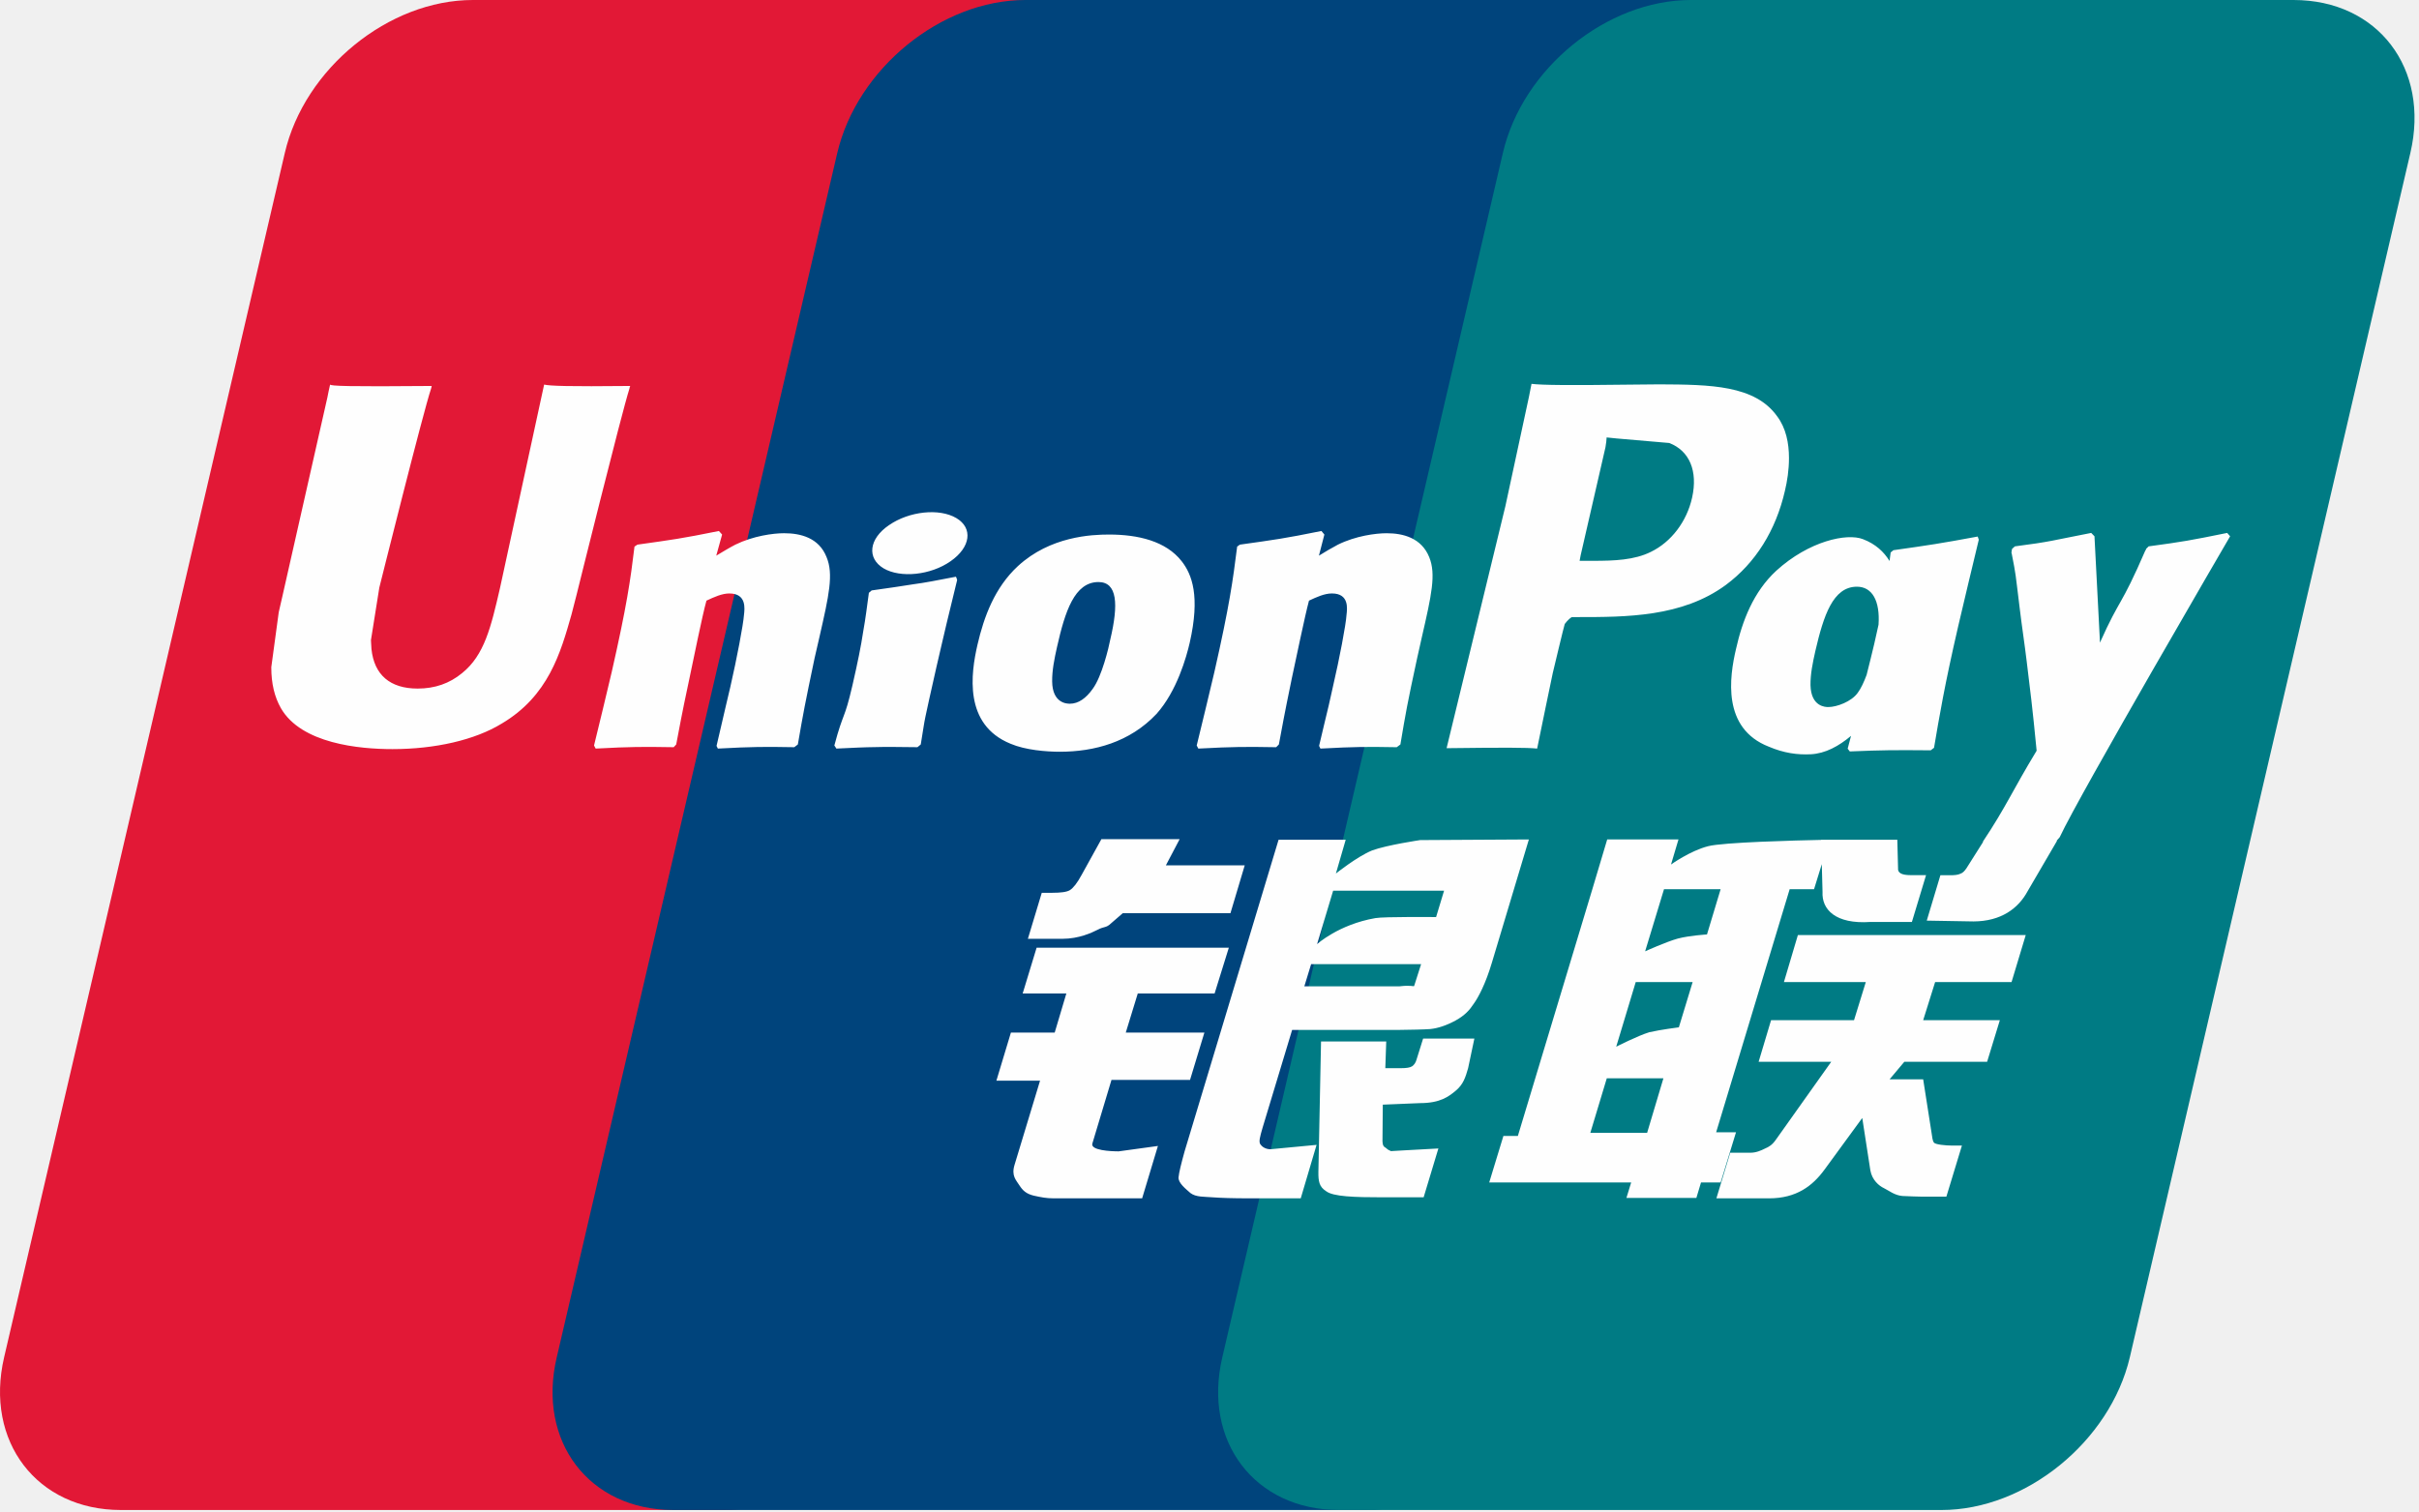
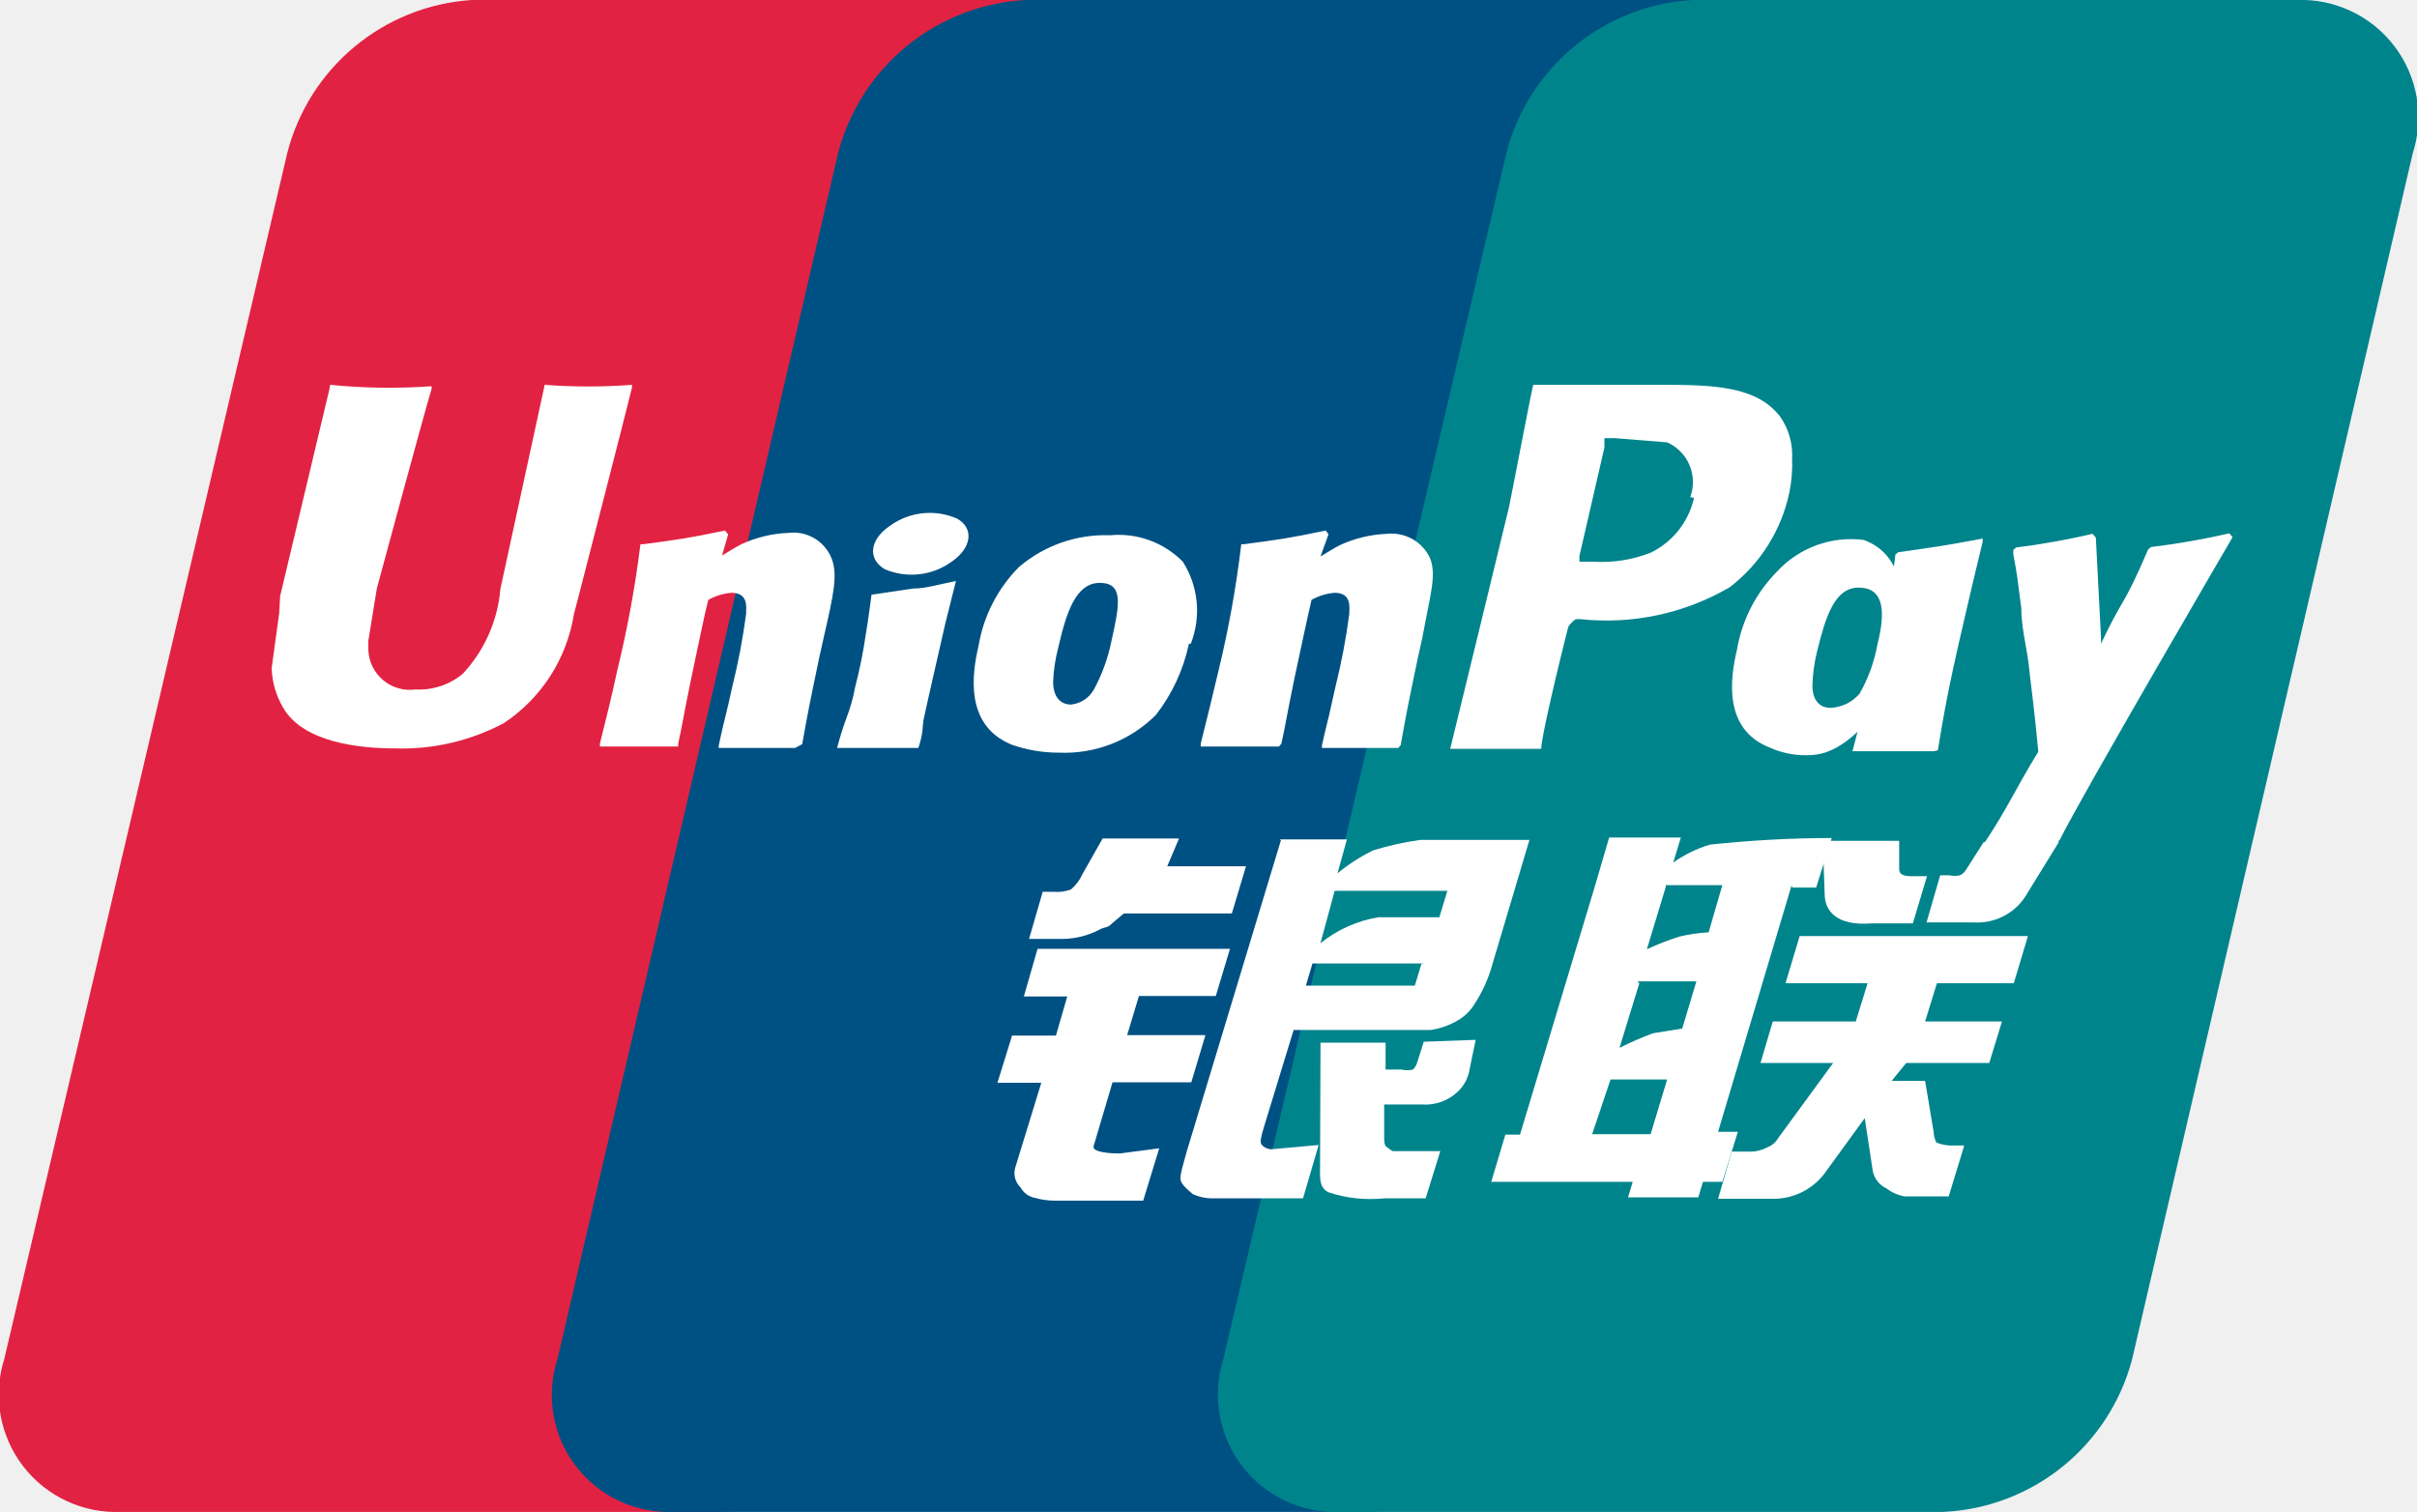
- <svg xmlns="http://www.w3.org/2000/svg" width="256" height="160" viewBox="0 0 256 160" preserveAspectRatio="xMidYMid">
-   <path d="M50.042 0h63.778c8.903 0 14.44 7.257 12.364 16.19L96.49 143.675c-2.095 8.902-11.01 16.165-19.918 16.165H12.799c-8.89 0-14.44-7.263-12.363-16.165L30.142 16.19C32.219 7.257 41.128 0 50.042 0" fill="#E21836" />
-   <path d="M108.513 0h73.344c8.901 0 4.888 7.257 2.794 16.19l-29.69 127.485c-2.082 8.902-1.433 16.165-10.353 16.165H71.265c-8.92 0-14.44-7.263-12.345-16.165L88.607 16.19C90.715 7.257 99.606 0 108.513 0" fill="#00447C" />
-   <path d="M178.948 0h63.778c8.916 0 14.453 7.257 12.36 16.19l-29.69 127.485c-2.095 8.902-11.015 16.165-19.93 16.165h-63.748c-8.92 0-14.453-7.263-12.363-16.165L159.048 16.19C161.125 7.257 170.028 0 178.948 0" fill="#007B84" />
-   <path d="M66.698 40.856c-6.558.067-8.495 0-9.114-.146-.238 1.13-4.664 21.546-4.676 21.563-.953 4.13-1.646 7.075-4.002 8.976-1.336 1.105-2.897 1.639-4.707 1.639-2.908 0-4.603-1.445-4.887-4.184l-.055-.94s.886-5.533.886-5.564c0 0 4.645-18.605 5.477-21.064.044-.14.056-.213.067-.28-9.041.08-10.644 0-10.754-.146-.061.2-.285 1.354-.285 1.354l-4.743 20.97-.407 1.778-.788 5.817c0 1.725.339 3.134 1.013 4.325 2.161 3.776 8.325 4.342 11.812 4.342 4.492 0 8.707-.955 11.555-2.698 4.943-2.92 6.237-7.486 7.39-11.544l.535-2.081S65.8 43.65 66.613 41.136c.03-.14.043-.213.085-.28zm16.28 15.588c-1.153 0-3.26.28-5.154 1.208-.687.353-1.337.76-2.023 1.166l.619-2.234-.339-.376c-4.015.813-4.914.922-8.623 1.444l-.31.207c-.431 3.57-.814 6.255-2.41 13.274-.608 2.587-1.24 5.199-1.872 7.78l.17.327c3.802-.2 4.955-.2 8.259-.146l.267-.29c.42-2.15.474-2.654 1.404-7.009.437-2.064 1.348-6.6 1.797-8.215.825-.383 1.64-.759 2.417-.759 1.852 0 1.626 1.615 1.555 2.259-.08 1.08-.754 4.609-1.446 7.639l-.462 1.955c-.321 1.445-.674 2.848-.996 4.28l.14.286c3.746-.2 4.889-.2 8.088-.146l.376-.29c.579-3.358.748-4.257 1.774-9.146l.516-2.246c1.003-4.397 1.507-6.626.748-8.442-.802-2.035-2.727-2.526-4.494-2.526zm18.188 4.603c-1.992.383-3.262.637-4.524.802-1.251.2-2.472.383-4.396.65l-.153.138-.14.11c-.2 1.434-.34 2.673-.606 4.13-.225 1.506-.572 3.218-1.136 5.677-.437 1.882-.662 2.538-.911 3.2-.243.663-.51 1.307-1.001 3.158l.115.171.096.157c1.799-.085 2.976-.146 4.185-.157 1.208-.043 2.46 0 4.396.01l.17-.137.182-.153c.28-1.67.321-2.119.492-2.933.17-.874.462-2.083 1.179-5.314.339-1.517.716-3.03 1.068-4.578.365-1.542.747-3.06 1.111-4.578l-.054-.183-.073-.17zm.042-6.206c-1.81-1.068-4.985-.729-7.123.746-2.131 1.446-2.374 3.498-.57 4.58 1.778 1.038 4.966.729 7.085-.759 2.127-1.477 2.393-3.51.608-4.567zm10.943 24.734c3.661 0 7.414-1.01 10.239-4.003 2.173-2.428 3.17-6.041 3.515-7.529 1.123-4.931.248-7.233-.85-8.635-1.67-2.138-4.621-2.824-7.682-2.824-1.84 0-6.224.182-9.649 3.34-2.46 2.277-3.596 5.368-4.281 8.33-.692 3.02-1.488 8.454 3.51 10.477 1.542.662 3.765.844 5.198.844zm-.286-11.095c.844-3.734 1.841-6.868 4.384-6.868 1.993 0 2.138 2.332 1.252 6.078-.159.832-.886 3.924-1.87 5.24-.688.972-1.5 1.561-2.4 1.561-.267 0-1.857 0-1.882-2.361-.012-1.166.226-2.357.516-3.65zm23.191 10.615l.286-.291c.406-2.15.473-2.655 1.371-7.008.45-2.065 1.38-6.6 1.816-8.216.827-.384 1.628-.76 2.43-.76 1.839 0 1.615 1.615 1.542 2.259-.067 1.082-.742 4.609-1.446 7.639l-.437 1.955c-.334 1.446-.698 2.848-1.02 4.282l.14.286c3.76-.2 4.858-.2 8.076-.146l.389-.291c.564-3.36.717-4.258 1.774-9.146l.503-2.247c1.008-4.397 1.518-6.624.771-8.44-.825-2.035-2.762-2.526-4.505-2.526-1.155 0-3.273.278-5.156 1.208-.673.352-1.348.758-2.01 1.166l.577-2.234-.31-.378c-4.014.814-4.93.923-8.635 1.446l-.285.206c-.449 3.571-.814 6.254-2.41 13.275-.609 2.586-1.24 5.198-1.871 7.779l.17.328c3.807-.2 4.943-.2 8.24-.146zm27.618.145c.236-1.154 1.64-7.99 1.652-7.99 0 0 1.195-5.017 1.269-5.199 0 0 .376-.522.752-.729h.553c5.222 0 11.119 0 15.74-3.4 3.145-2.332 5.295-5.775 6.254-9.96.249-1.026.432-2.246.432-3.466 0-1.603-.321-3.189-1.251-4.428-2.357-3.297-7.05-3.358-12.468-3.383l-2.67.025c-6.935.086-9.716.061-10.859-.079-.096.505-.278 1.404-.278 1.404s-2.484 11.513-2.484 11.531l-6.225 25.632c6.055-.073 8.538-.073 9.583.042zm4.603-20.452s2.64-11.49 2.628-11.446l.086-.59.037-.448 1.056.108s5.447.468 5.574.48c2.15.832 3.036 2.976 2.418 5.774-.565 2.558-2.223 4.708-4.355 5.746-1.755.88-3.905.953-6.12.953h-1.433l.109-.577zm16.444 9.905c-.698 2.975-1.5 8.41 3.473 10.347 1.586.674 3.007.875 4.45.802 1.526-.082 2.939-.847 4.248-1.948l-.355 1.359.226.29c3.577-.15 4.687-.15 8.562-.12l.352-.268c.565-3.327 1.099-6.557 2.57-12.922.716-3.048 1.431-6.067 2.166-9.103l-.115-.334c-4.001.741-5.07.9-8.92 1.445l-.292.238c-.039.31-.08.607-.117.904-.598-.967-1.466-1.793-2.804-2.307-1.712-.674-5.732.194-9.187 3.34-2.429 2.247-3.595 5.325-4.257 8.277zm8.404.182c.857-3.668 1.84-6.77 4.39-6.77 1.612 0 2.461 1.487 2.288 4.024-.136.633-.284 1.3-.46 2.054-.255 1.09-.531 2.17-.8 3.252-.274.74-.593 1.438-.942 1.903-.656.93-2.217 1.506-3.116 1.506-.255 0-1.828 0-1.882-2.32-.013-1.154.225-2.344.522-3.65zm43.886-12.109l-.31-.353c-3.959.802-4.676.93-8.313 1.421l-.268.267c-.012.044-.023.11-.042.171l-.012-.06c-2.708 6.248-2.629 4.9-4.833 9.818-.013-.224-.013-.363-.025-.601l-.552-10.663-.346-.353c-4.148.802-4.246.93-8.076 1.421l-.299.267c-.042.128-.042.268-.067.42l.025.055c.479 2.446.364 1.9.844 5.762.224 1.895.523 3.801.746 5.673.378 3.132.59 4.674 1.051 9.455-2.586 4.268-3.199 5.884-5.69 9.63l.018.037-1.754 2.774c-.2.292-.382.492-.637.578-.28.138-.644.163-1.149.163h-.972l-1.444 4.804 4.955.085c2.908-.012 4.736-1.372 5.72-3.2l3.116-5.339h-.05l.328-.376c2.096-4.511 18.036-31.856 18.036-31.856zm-52.29 63.088h-2.102l7.78-25.73h2.58l.82-2.65.078 2.947c-.096 1.822 1.337 3.437 5.102 3.17h4.355l1.498-4.954h-1.638c-.942 0-1.38-.238-1.325-.748l-.079-2.999h-8.063v.016c-2.607.054-10.393.25-11.969.67-1.907.49-3.917 1.937-3.917 1.937l.79-2.654h-7.543l-1.572 5.265-7.883 26.123h-1.53l-1.5 4.919h15.023l-.503 1.64h7.402l.492-1.64h2.076l1.628-5.312zm-6.164-20.502c-1.208.334-3.455 1.348-3.455 1.348l1.999-6.576h5.992l-1.445 4.791s-1.852.11-3.09.437zm.115 9.394s-1.882.237-3.121.516c-1.22.37-3.509 1.536-3.509 1.536l2.065-6.843h6.023l-1.458 4.791zm-3.358 11.168h-6.011l1.743-5.775h5.992l-1.724 5.775zm14.477-15.959h8.665l-1.245 4.033h-8.78l-1.318 4.408h7.683l-5.818 8.191c-.407.602-.772.815-1.178.984-.407.207-.942.45-1.56.45h-2.132l-1.464 4.828h5.574c2.898 0 4.61-1.318 5.873-3.048l3.99-5.46.856 5.544c.182 1.038.928 1.646 1.433 1.882.558.28 1.135.76 1.95.832.873.037 1.504.067 1.924.067h2.74l1.644-5.404h-1.08c-.62 0-1.689-.104-1.87-.298-.183-.237-.183-.6-.28-1.154l-.87-5.556h-3.558l1.561-1.858h8.763l1.348-4.408h-8.113l1.263-4.033h8.089l1.5-4.973h-24.114l-1.476 4.973zm-73.185 17.082l2.022-6.728h8.313l1.518-5.004h-8.32l1.27-4.141h8.13l1.507-4.846h-20.343l-1.475 4.846h4.622l-1.233 4.14h-4.634l-1.536 5.09h4.62l-2.696 8.902c-.363 1.178.171 1.627.51 2.175.347.533.698.886 1.488 1.086.815.182 1.373.291 2.131.291h9.371l1.67-5.544-4.154.571c-.802 0-3.024-.096-2.781-.838zm.953-32.208l-2.106 3.807c-.45.831-.857 1.348-1.222 1.585-.322.2-.96.285-1.883.285h-1.099l-1.469 4.87h3.65c1.756 0 3.103-.643 3.747-.965.692-.37.874-.159 1.408-.675l1.233-1.068h11.398l1.513-5.07h-8.344l1.457-2.77h-8.283zm16.827 32.306c-.194-.28-.054-.773.243-1.799l3.115-10.311h11.083c1.615-.023 2.78-.042 3.54-.096.814-.086 1.7-.377 2.665-.899.997-.547 1.507-1.124 1.937-1.786.48-.66 1.252-2.107 1.914-4.336l3.916-13.049-11.5.067s-3.542.522-5.101 1.1c-1.573.643-3.821 2.44-3.821 2.44l1.038-3.577h-7.104l-9.946 32.986c-.353 1.28-.59 2.21-.644 2.769-.018.601.759 1.197 1.263 1.646.595.449 1.475.376 2.319.449.888.067 2.15.109 3.893.109h5.46l1.675-5.659-4.887.462c-.523 0-.9-.28-1.058-.516zm5.368-19.074h11.64l-.74 2.319c-.103.054-.352-.115-1.537.025h-10.08l.717-2.344zm2.332-7.78h11.739l-.845 2.794s-5.532-.054-6.418.109c-3.9.675-6.177 2.758-6.177 2.758l1.701-5.66zm8.83 17.866c-.097.347-.25.558-.462.717-.237.152-.62.206-1.19.206h-1.658l.098-2.824h-6.9l-.28 13.809c-.01.996.086 1.573.815 2.035.73.576 2.976.65 6 .65h4.323l1.56-5.17-3.763.207-1.252.073c-.17-.073-.334-.14-.516-.321-.158-.157-.426-.061-.382-1.057l.03-3.54 3.946-.163c2.132 0 3.043-.694 3.82-1.354.741-.633.984-1.36 1.264-2.345l.662-3.134h-5.424l-.692 2.21z" fill="#FEFEFE" />
+ <svg xmlns="http://www.w3.org/2000/svg" viewBox="0 0 51.25 32.06">
+   <defs>
+     <style>
+       .union-pay-cls-1 {
+         fill: #e22242;
+       }
+       .union-pay-cls-2 {
+         fill: #005183;
+       }
+       .union-pay-cls-3 {
+         fill: #00848c;
+       }
+       .union-pay-cls-4,
+       .union-pay-cls-5 {
+         fill: #fff;
+       }
+       .union-pay-cls-4 {
+         fill-rule: evenodd;
+       }
+     </style>
+   </defs>
+   <g id="Layer_2" data-name="Layer 2">
+     <g id="Layer_1-2" data-name="Layer 1">
+       <path class="union-pay-cls-1" d="M10,0H22.83a2.5,2.5,0,0,1,2.48,3.25l-6,25.57a4.35,4.35,0,0,1-4,3.24H2.57A2.49,2.49,0,0,1,.09,28.82l6-25.57A4.33,4.33,0,0,1,10,0Z" />
+       <path class="union-pay-cls-2" d="M21.76,0H36.47c1.79,0,1,1.46.56,3.25l-6,25.57c-.42,1.78-.29,3.24-2.08,3.24H14.29a2.48,2.48,0,0,1-2.47-3.24L17.77,3.25A4.35,4.35,0,0,1,21.76,0Z" />
+       <path class="union-pay-cls-3" d="M35.89,0H48.68a2.49,2.49,0,0,1,2.48,3.25L45.21,28.82a4.35,4.35,0,0,1-4,3.24H28.42a2.49,2.49,0,0,1-2.48-3.24l6-25.57A4.34,4.34,0,0,1,35.89,0Z" />
+       <path class="union-pay-cls-4" d="M33.76,24.05H35l.35-1.16h-1.2Zm1-3.2-.42,1.37a7,7,0,0,1,.71-.31l.62-.1.3-1H34.72m.6-2-.4,1.32a5.44,5.44,0,0,1,.69-.27,3.56,3.56,0,0,1,.62-.09l.29-1h-1.2m2.67,0L36.43,24h.42l-.33,1.06h-.41l-.1.33H34.52l.1-.33h-3l.3-1h.31l1.58-5.24.31-1.06h1.52l-.16.53a2.64,2.64,0,0,1,.78-.38,24.64,24.64,0,0,1,2.58-.14l-.33,1.05H38" />
+       <path class="union-pay-cls-5" d="M38.65,17.83h1.62l0,.6c0,.1.07.15.26.15h.33l-.3,1h-.87c-.76.06-1-.27-1-.63Z" />
+       <path class="union-pay-cls-5" d="M38.87,22.54H37.33l.26-.88h1.76l.25-.81H37.86l.3-1H43l-.3,1H41.07l-.25.81h1.63l-.27.88H40.42l-.31.38h.71L41,24a.54.54,0,0,0,.06.23.91.91,0,0,0,.38.06h.21l-.33,1.08h-.93a.87.87,0,0,1-.39-.17.52.52,0,0,1-.29-.37l-.17-1.12-.8,1.1a1.36,1.36,0,0,1-1.18.61H36.43l.29-1h.43a.75.75,0,0,0,.32-.09.43.43,0,0,0,.23-.19Z" />
+       <path class="union-pay-cls-5" d="M22,20.12h4.08l-.3,1H24.15l-.25.83h1.66l-.3,1H23.59l-.4,1.35c-.05.14.39.16.55.16l.84-.11-.34,1.11H22.36a1.58,1.58,0,0,1-.42-.06.44.44,0,0,1-.3-.22.42.42,0,0,1-.11-.43l.55-1.79h-.93l.31-1h.93l.24-.83h-.92Z" />
+       <path class="union-pay-cls-5" d="M24.75,18.37h1.67l-.3,1H23.83l-.25.21c-.1.11-.14.06-.28.14a1.74,1.74,0,0,1-.75.19h-.73l.29-1h.22a.83.83,0,0,0,.38-.05.92.92,0,0,0,.24-.32l.43-.76H25Z" />
+       <path class="union-pay-cls-4" d="M28,20a2.64,2.64,0,0,1,1.23-.55c.18,0,1.29,0,1.29,0l.17-.56H28.3Zm2.2.43H27.83l-.14.47h2c.23,0,.28,0,.31,0l.14-.46m-3-2.64h1.42l-.2.72a3.78,3.78,0,0,1,.76-.49,6.61,6.61,0,0,1,1-.22l2.31,0-.78,2.62a3,3,0,0,1-.39.87,1,1,0,0,1-.39.36,1.58,1.58,0,0,1-.53.18l-.71,0H27.43l-.63,2.06c-.06.21-.09.31-.05.37a.28.28,0,0,0,.21.1l1-.09-.33,1.13h-1.1l-.78,0a1,1,0,0,1-.46-.09c-.1-.09-.26-.21-.26-.33s.06-.3.13-.56l2-6.61" />
+       <path class="union-pay-cls-5" d="M31.29,22.05l-.13.63a.83.83,0,0,1-.25.47,1,1,0,0,1-.77.27l-.79,0v.71c0,.2.05.18.08.21a.46.46,0,0,0,.1.07l.26,0,.75,0-.31,1h-.87a2.83,2.83,0,0,1-1.2-.13c-.15-.09-.17-.21-.17-.41L28,22.11h1.38l0,.57h.34a.49.49,0,0,0,.24,0,.32.32,0,0,0,.09-.15l.14-.44Z" />
+       <path class="union-pay-cls-5" d="M11.55,8.16l-.94,4.33a3,3,0,0,1-.8,1.8,1.45,1.45,0,0,1-1,.33.88.88,0,0,1-1-.84v-.19l.18-1.11S9,8.74,9.15,8.25a.15.15,0,0,0,0-.06A12.58,12.58,0,0,1,7,8.16c0,.05-.06.28-.06.28l-1,4.2L5.92,13l-.16,1.17A1.76,1.76,0,0,0,6,15c.43.76,1.67.87,2.37.87a4.6,4.6,0,0,0,2.32-.54,3.42,3.42,0,0,0,1.48-2.31l.11-.42s1-3.88,1.12-4.38a.42.42,0,0,1,0-.06A12.18,12.18,0,0,1,11.55,8.16Z" />
+       <path class="union-pay-cls-5" d="M16.86,15.86c-.64,0-.87,0-1.62,0l0-.05c.06-.29.13-.57.2-.86l.09-.4a13.68,13.68,0,0,0,.29-1.53c0-.13.06-.45-.31-.45a1.2,1.2,0,0,0-.49.15c-.09.33-.27,1.24-.36,1.65-.18.87-.19,1-.28,1.4l0,.06c-.66,0-.89,0-1.66,0l0-.06c.13-.52.25-1,.37-1.56a23.22,23.22,0,0,0,.49-2.67l.06,0c.74-.1.92-.12,1.73-.29l.07.08-.13.45c.14-.08.27-.17.41-.24a2.62,2.62,0,0,1,1-.24.87.87,0,0,1,.9.51c.16.36.05.81-.15,1.69l-.1.45c-.21,1-.24,1.16-.36,1.83Z" />
+       <path class="union-pay-cls-5" d="M19.47,15.86h-.88l-.84,0,0,0,0,0a6.69,6.69,0,0,1,.2-.64,3.51,3.51,0,0,0,.18-.64,10.37,10.37,0,0,0,.23-1.14c.05-.29.08-.54.12-.83l0,0,0,0,.88-.13c.26,0,.51-.08.91-.16v0l0,0c-.08.31-.15.61-.23.92l-.21.92c-.15.65-.2.89-.24,1.07s0,.25-.1.58l0,0Z" />
+       <path class="union-pay-cls-5" d="M23.57,13.58a3.66,3.66,0,0,1-.38,1.05.63.63,0,0,1-.48.31c-.05,0-.37,0-.38-.47a3.32,3.32,0,0,1,.11-.74c.17-.74.37-1.37.88-1.37S23.74,12.82,23.57,13.58Zm1.68.07a1.93,1.93,0,0,0-.17-1.74,1.91,1.91,0,0,0-1.54-.56,2.82,2.82,0,0,0-1.93.67,3.1,3.1,0,0,0-.86,1.67c-.14.6-.3,1.69.7,2.1a3,3,0,0,0,1,.17,2.74,2.74,0,0,0,2.06-.8,3.71,3.71,0,0,0,.7-1.51" />
+       <path class="union-pay-cls-5" d="M41,15.93c-.78,0-1,0-1.72,0l0,0c.19-.74.39-1.48.56-2.23a14.62,14.62,0,0,0,.35-1.94l.06-.05c.77-.11,1-.14,1.79-.29l0,.07c-.15.61-.29,1.21-.43,1.82-.3,1.28-.41,1.93-.52,2.6Z" />
+       <path class="union-pay-cls-5" d="M39.81,13.66a3.29,3.29,0,0,1-.38,1.05.86.86,0,0,1-.62.3c-.05,0-.37,0-.38-.46a3.36,3.36,0,0,1,.1-.74c.18-.73.37-1.35.88-1.35S40,12.91,39.81,13.66Zm1.54.07c.22-1-.69-.08-.83-.41-.22-.5-.08-1.53-1-1.87a2.13,2.13,0,0,0-1.84.67,3.09,3.09,0,0,0-.85,1.66c-.14.59-.3,1.68.69,2.07a1.85,1.85,0,0,0,.9.16c1-.05,1.76-1.57,2.33-2.16s.51.17.58-.12" />
+       <path class="union-pay-cls-5" d="M29.65,15.86c-.65,0-.87,0-1.62,0l0-.05c.06-.29.14-.57.2-.86l.09-.4a13.68,13.68,0,0,0,.29-1.53c0-.13.06-.45-.31-.45a1.2,1.2,0,0,0-.49.15c-.08.33-.27,1.24-.36,1.65-.18.87-.19,1-.28,1.4l-.05.06c-.66,0-.89,0-1.66,0l0-.06c.13-.52.25-1,.38-1.56a22.61,22.61,0,0,0,.48-2.67l.06,0c.74-.1.92-.12,1.73-.29l.06.08L28,11.8c.14-.08.27-.17.41-.24a2.62,2.62,0,0,1,1-.24.9.9,0,0,1,.91.51c.15.36,0,.81-.16,1.69l-.1.45c-.21,1-.24,1.16-.36,1.83Z" />
+       <path class="union-pay-cls-5" d="M35.22,8.16h-.54c-1.39,0-1.94,0-2.17,0l-.06.28L32,10.74s-1.19,4.91-1.25,5.14c1.22,0,1.72,0,1.93,0,0-.23.33-1.6.33-1.6s.24-1,.25-1a.66.66,0,0,1,.15-.15h.11a5.18,5.18,0,0,0,3.16-.68,3.42,3.42,0,0,0,1.26-2A3,3,0,0,0,38,9.73a1.43,1.43,0,0,0-.25-.89C37.25,8.18,36.31,8.16,35.22,8.16Zm.7,2.4A1.71,1.71,0,0,1,35,11.72a2.82,2.82,0,0,1-1.22.19h-.29l0-.12.53-2.3v-.2l.21,0,1.12.09a.92.92,0,0,1,.49,1.16" />
+       <path class="union-pay-cls-5" d="M47.34,11.39l-.07-.08a16.14,16.14,0,0,1-1.66.29l-.06.05a.08.08,0,0,1,0,0v0c-.54,1.26-.53,1-1,2v-.12l-.11-2.13-.07-.08a16,16,0,0,1-1.62.29l-.06.05s0,.06,0,.09h0c.09.49.07.38.17,1.15,0,.38.1.77.15,1.14.07.63.12.94.21,1.9-.52.85-.64,1.18-1.14,1.93l0,.07c.75,0,.92,0,1.48,0l.12-.14C44.14,16.87,47.34,11.39,47.34,11.39Z" />
+       <path class="union-pay-cls-5" d="M20.18,11.91c.42-.29.48-.7.12-.91a1.44,1.44,0,0,0-1.43.15c-.43.29-.48.7-.11.92A1.45,1.45,0,0,0,20.18,11.91Z" />
+       <path class="union-pay-cls-5" d="M43.66,17.85,43,18.92a1.22,1.22,0,0,1-1.15.64h-1l.29-1h.19a.49.49,0,0,0,.23,0,.29.29,0,0,0,.13-.12l.37-.58Z" />
+     </g>
+   </g>
</svg>
